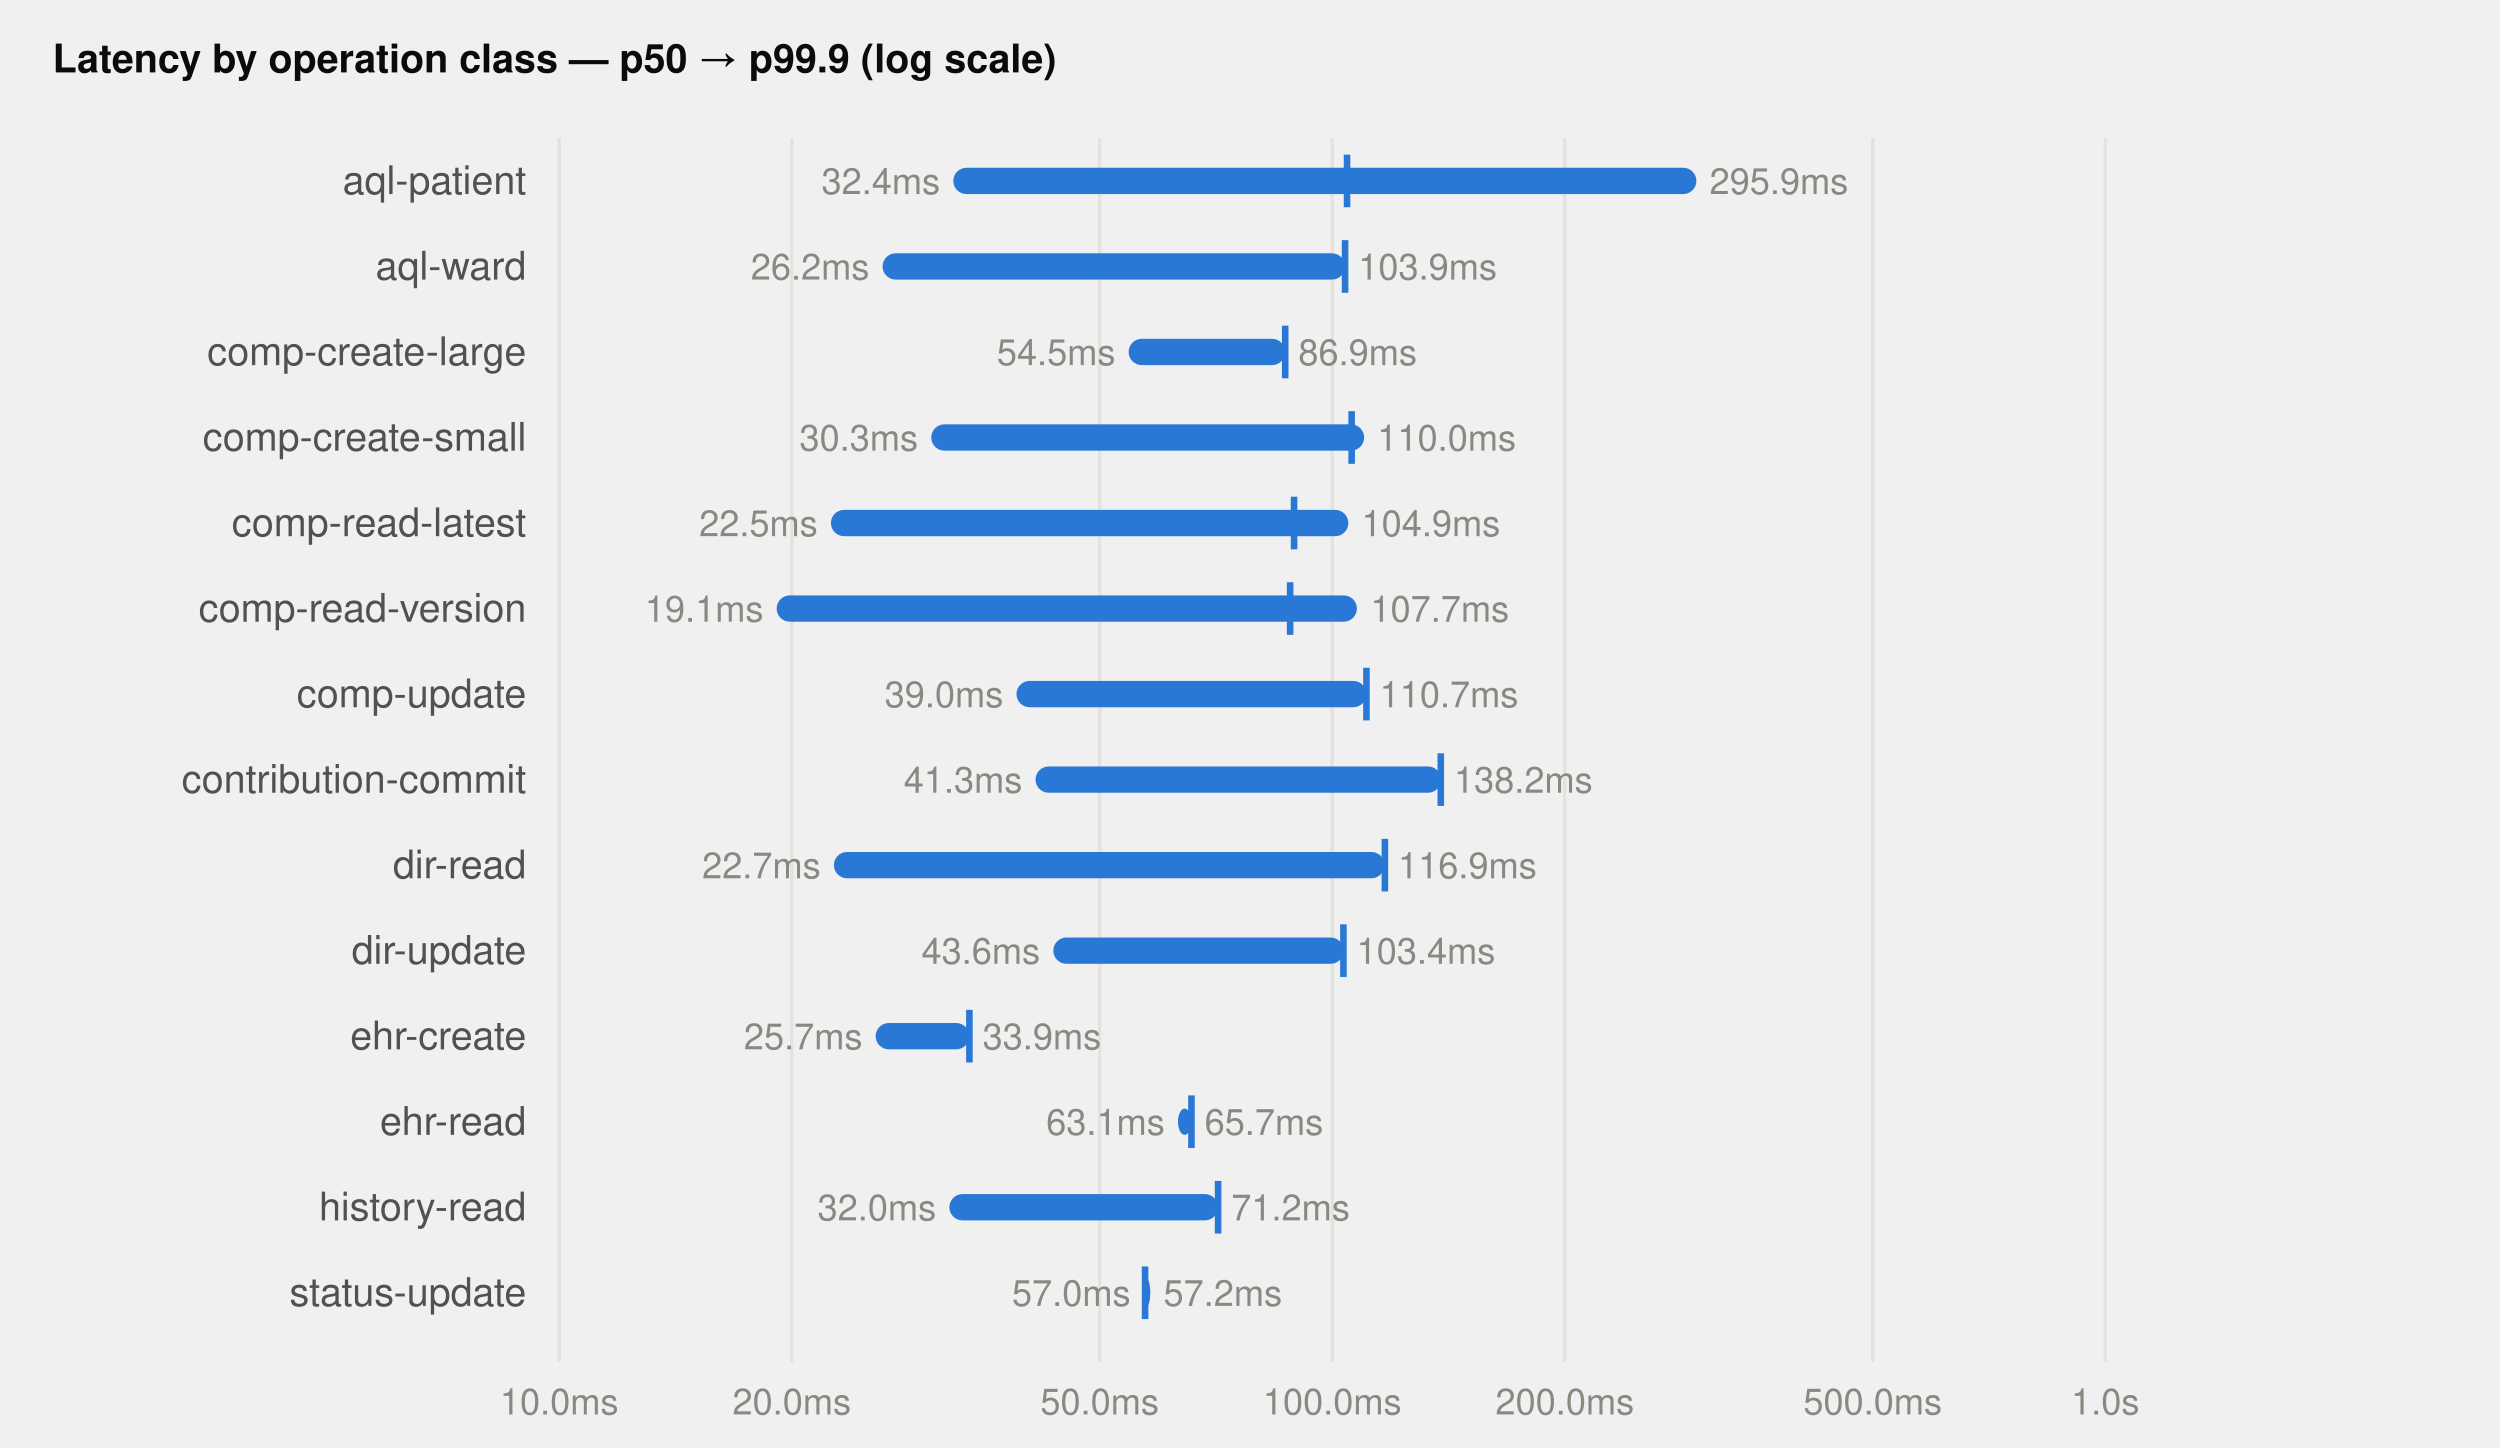
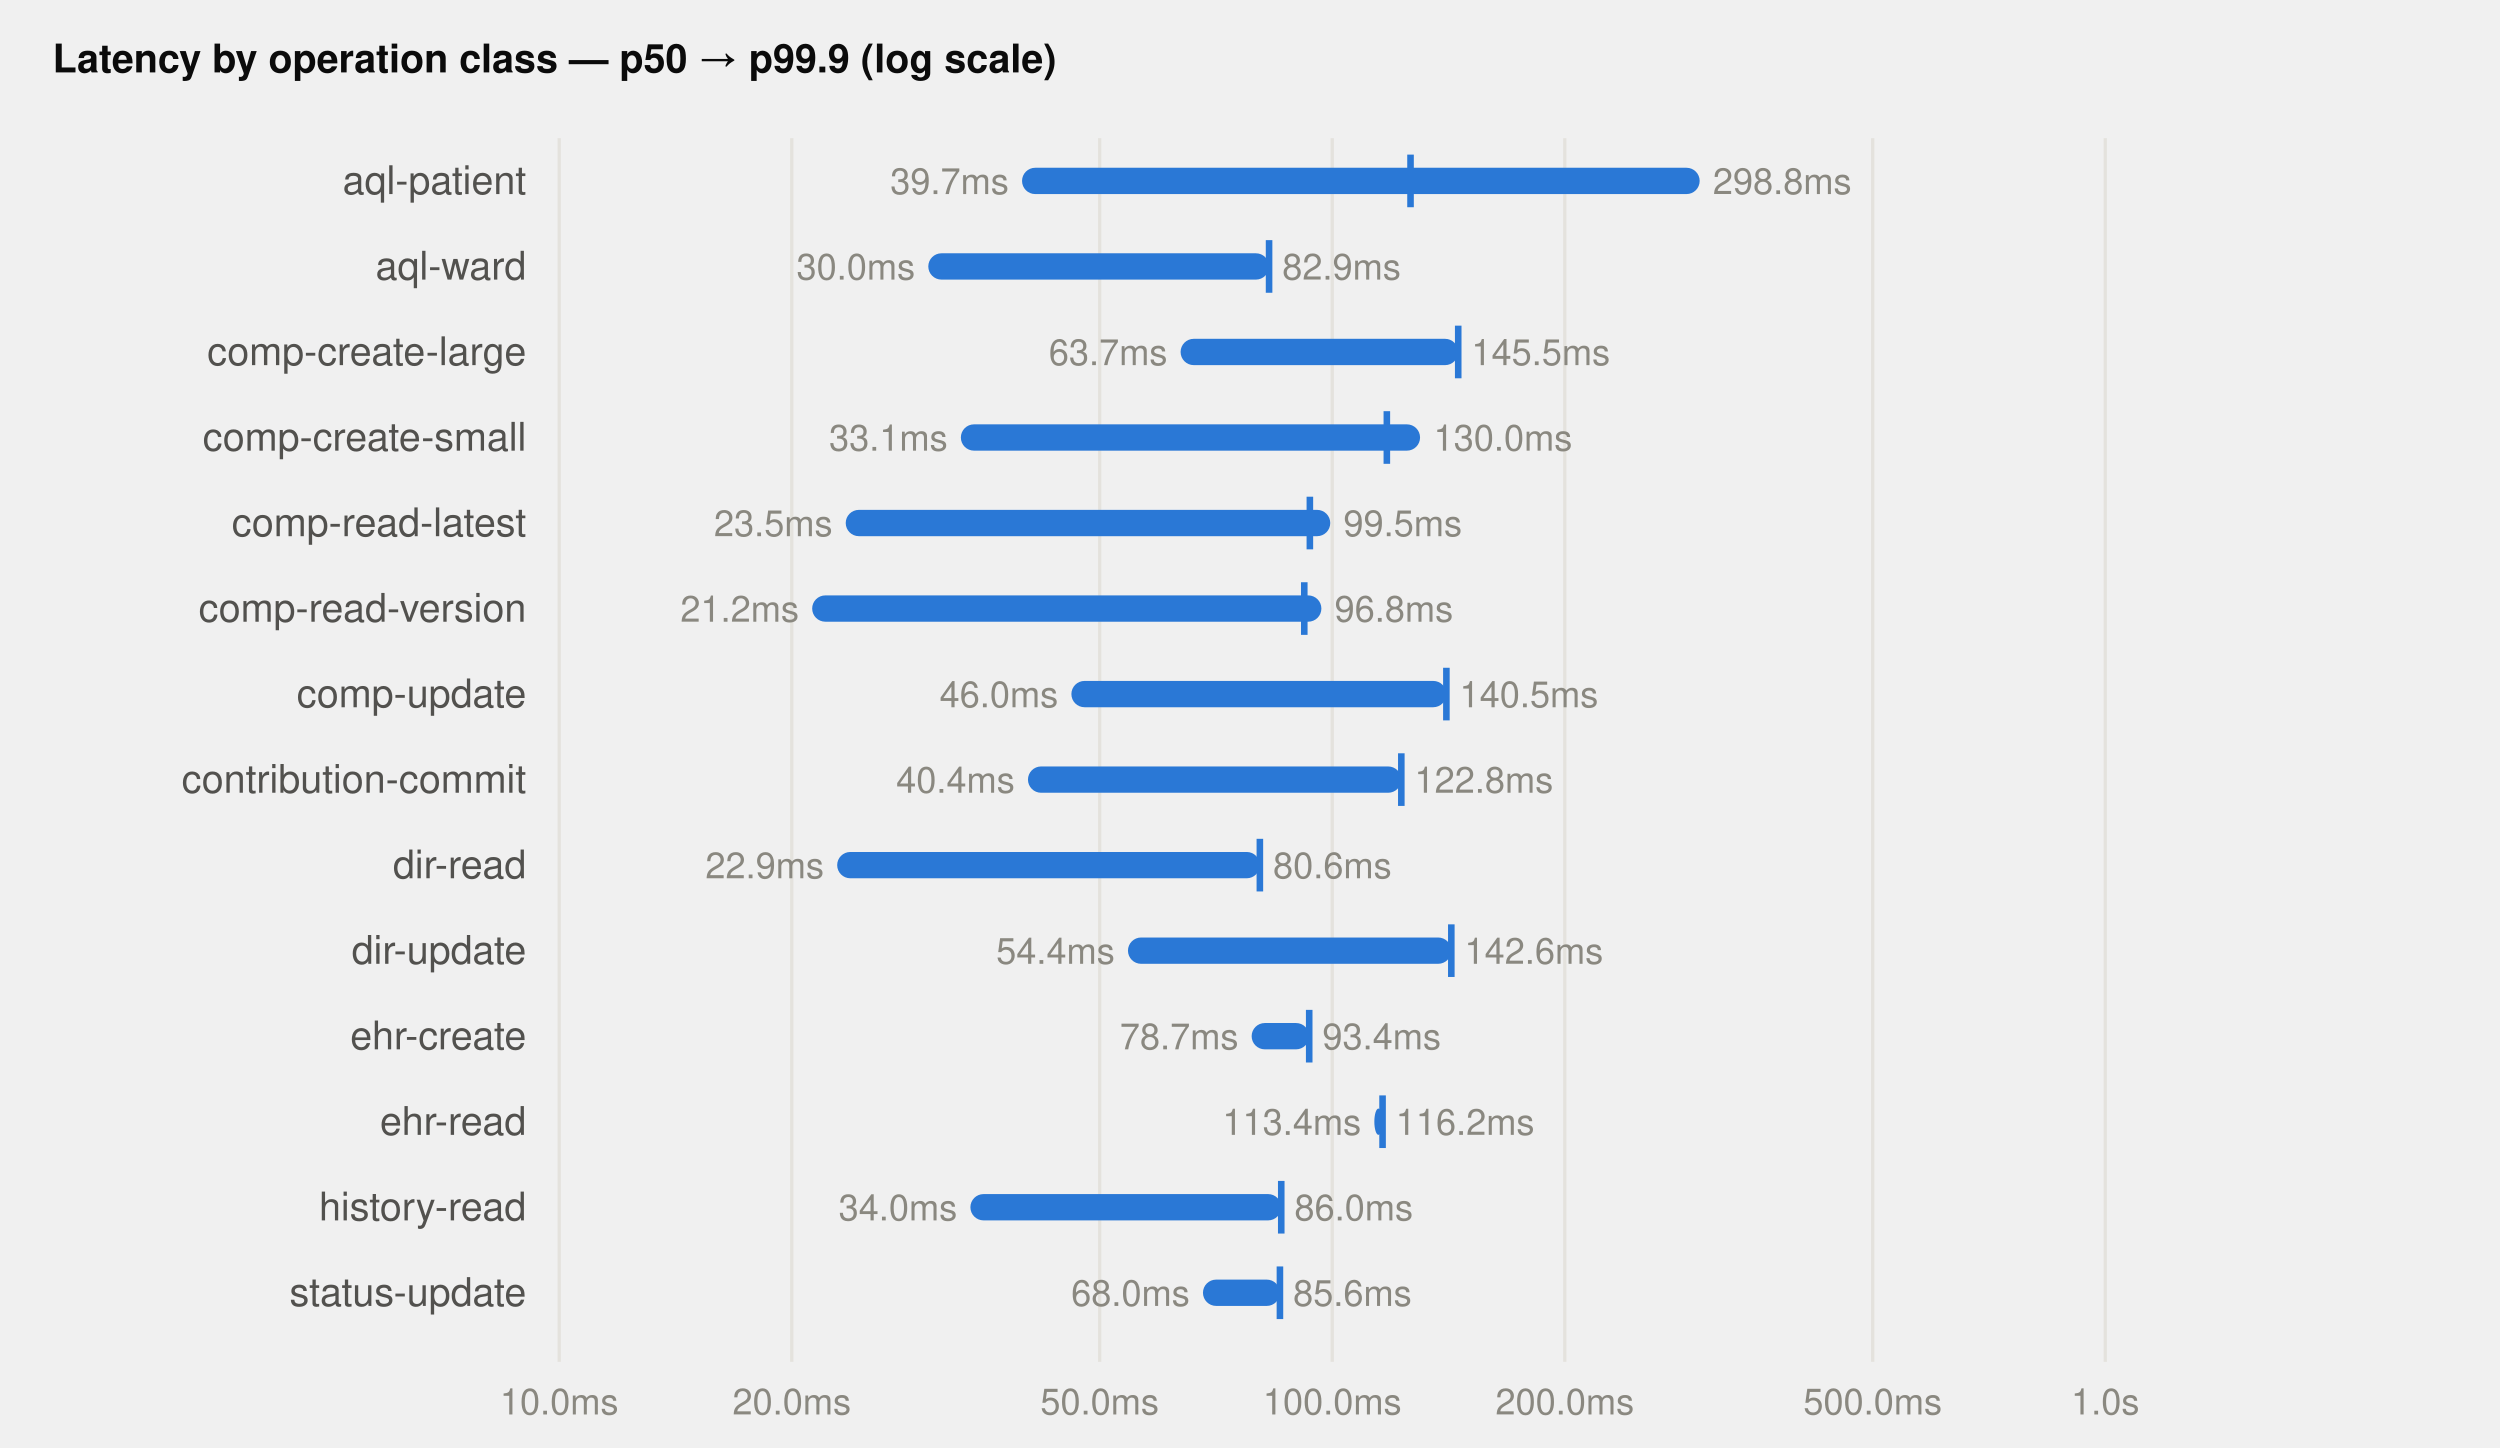
<svg xmlns="http://www.w3.org/2000/svg" viewBox="0 0 760 440" role="img" aria-label="Latency ranges per operation class">
  <style>
text { fill: #52514e; font: 12px -apple-system, 'Segoe UI', Helvetica, Arial, sans-serif; }
.title { fill: #0b0b0b; font-weight: 600; }
.muted { fill: #8a8880; font-size: 11px; }
.grid { stroke: #e4e2dd; stroke-width: 1; }
.s1 { fill: #2a78d6; } .s1s { stroke: #2a78d6; }
.s2 { fill: #1baf7a; } .s2s { stroke: #1baf7a; }
@media (prefers-color-scheme: dark) {
text { fill: #c3c2b7; }
.title { fill: #ffffff; }
.muted { fill: #8f8e85; }
.grid { stroke: #3a3a38; }
.s1 { fill: #3987e5; } .s1s { stroke: #3987e5; }
.s2 { fill: #199e70; } .s2s { stroke: #199e70; }
}
</style>
  <text x="16" y="22" class="title">Latency by operation class — p50 → p99.9 (log scale)</text>
  <line class="grid" x1="170.0" y1="42" x2="170.0" y2="414.0" />
  <text class="muted" x="170.0" y="430.0" text-anchor="middle">10.0ms</text>
  <line class="grid" x1="240.7" y1="42" x2="240.7" y2="414.0" />
  <text class="muted" x="240.7" y="430.0" text-anchor="middle">20.0ms</text>
  <line class="grid" x1="334.3" y1="42" x2="334.3" y2="414.0" />
  <text class="muted" x="334.3" y="430.0" text-anchor="middle">50.0ms</text>
  <line class="grid" x1="405.0" y1="42" x2="405.0" y2="414.0" />
  <text class="muted" x="405.0" y="430.0" text-anchor="middle">100.0ms</text>
  <line class="grid" x1="475.7" y1="42" x2="475.7" y2="414.0" />
  <text class="muted" x="475.7" y="430.0" text-anchor="middle">200.0ms</text>
  <line class="grid" x1="569.3" y1="42" x2="569.3" y2="414.0" />
  <text class="muted" x="569.3" y="430.0" text-anchor="middle">500.0ms</text>
  <line class="grid" x1="640.0" y1="42" x2="640.0" y2="414.0" />
  <text class="muted" x="640.0" y="430.0" text-anchor="middle">1.0s</text>
  <text x="160.0" y="59.0" text-anchor="end">aql-patient</text>
-   <rect class="s1" x="289.8" y="51.0" width="225.9" height="8" rx="4" />
-   <line class="s1s" x1="409.5" y1="47.0" x2="409.5" y2="63.0" stroke-width="2" />
-   <text class="muted" x="285.8" y="59.0" text-anchor="end">32.4ms</text>
-   <text class="muted" x="519.7" y="59.0">295.9ms</text>
+   <rect class="s1" x="310.7" y="51.0" width="206.0" height="8" rx="4" />
+   <line class="s1s" x1="428.8" y1="47.0" x2="428.8" y2="63.0" stroke-width="2" />
+   <text class="muted" x="306.7" y="59.0" text-anchor="end">39.7ms</text>
+   <text class="muted" x="520.7" y="59.0">298.8ms</text>
  <text x="160.0" y="85.0" text-anchor="end">aql-ward</text>
-   <rect class="s1" x="268.3" y="77.0" width="140.6" height="8" rx="4" />
-   <line class="s1s" x1="408.9" y1="73.0" x2="408.9" y2="89.0" stroke-width="2" />
-   <text class="muted" x="264.3" y="85.0" text-anchor="end">26.2ms</text>
-   <text class="muted" x="412.9" y="85.0">103.9ms</text>
+   <rect class="s1" x="282.2" y="77.0" width="103.6" height="8" rx="4" />
+   <line class="s1s" x1="385.8" y1="73.0" x2="385.8" y2="89.0" stroke-width="2" />
+   <text class="muted" x="278.2" y="85.0" text-anchor="end">30.0ms</text>
+   <text class="muted" x="389.8" y="85.0">82.9ms</text>
  <text x="160.0" y="111.0" text-anchor="end">comp-create-large</text>
-   <rect class="s1" x="343.1" y="103.0" width="47.6" height="8" rx="4" />
-   <line class="s1s" x1="390.7" y1="99.0" x2="390.7" y2="115.0" stroke-width="2" />
-   <text class="muted" x="339.1" y="111.0" text-anchor="end">54.5ms</text>
-   <text class="muted" x="394.7" y="111.0">86.9ms</text>
+   <rect class="s1" x="358.9" y="103.0" width="84.4" height="8" rx="4" />
+   <line class="s1s" x1="443.3" y1="99.0" x2="443.3" y2="115.0" stroke-width="2" />
+   <text class="muted" x="354.9" y="111.0" text-anchor="end">63.7ms</text>
+   <text class="muted" x="447.3" y="111.0">145.5ms</text>
  <text x="160.0" y="137.0" text-anchor="end">comp-create-small</text>
-   <rect class="s1" x="283.1" y="129.0" width="131.6" height="8" rx="4" />
-   <line class="s1s" x1="410.9" y1="125.0" x2="410.9" y2="141.0" stroke-width="2" />
-   <text class="muted" x="279.1" y="137.0" text-anchor="end">30.3ms</text>
-   <text class="muted" x="418.7" y="137.0">110.0ms</text>
+   <rect class="s1" x="292.1" y="129.0" width="139.6" height="8" rx="4" />
+   <line class="s1s" x1="421.6" y1="125.0" x2="421.6" y2="141.0" stroke-width="2" />
+   <text class="muted" x="288.1" y="137.0" text-anchor="end">33.1ms</text>
+   <text class="muted" x="435.8" y="137.0">130.0ms</text>
  <text x="160.0" y="163.0" text-anchor="end">comp-read-latest</text>
-   <rect class="s1" x="252.6" y="155.0" width="157.3" height="8" rx="4" />
-   <line class="s1s" x1="393.4" y1="151.0" x2="393.4" y2="167.0" stroke-width="2" />
-   <text class="muted" x="248.6" y="163.0" text-anchor="end">22.5ms</text>
-   <text class="muted" x="413.9" y="163.0">104.9ms</text>
+   <rect class="s1" x="257.1" y="155.0" width="147.3" height="8" rx="4" />
+   <line class="s1s" x1="398.2" y1="151.0" x2="398.2" y2="167.0" stroke-width="2" />
+   <text class="muted" x="253.1" y="163.0" text-anchor="end">23.5ms</text>
+   <text class="muted" x="408.4" y="163.0">99.5ms</text>
  <text x="160.0" y="189.0" text-anchor="end">comp-read-version</text>
-   <rect class="s1" x="236.1" y="181.0" width="176.4" height="8" rx="4" />
-   <line class="s1s" x1="392.2" y1="177.0" x2="392.2" y2="193.0" stroke-width="2" />
-   <text class="muted" x="232.1" y="189.0" text-anchor="end">19.1ms</text>
-   <text class="muted" x="416.6" y="189.0">107.7ms</text>
+   <rect class="s1" x="246.9" y="181.0" width="154.8" height="8" rx="4" />
+   <line class="s1s" x1="396.5" y1="177.0" x2="396.5" y2="193.0" stroke-width="2" />
+   <text class="muted" x="242.9" y="189.0" text-anchor="end">21.2ms</text>
+   <text class="muted" x="405.7" y="189.0">96.8ms</text>
  <text x="160.0" y="215.0" text-anchor="end">comp-update</text>
-   <rect class="s1" x="309.0" y="207.0" width="106.4" height="8" rx="4" />
-   <line class="s1s" x1="415.4" y1="203.0" x2="415.4" y2="219.0" stroke-width="2" />
-   <text class="muted" x="305.0" y="215.0" text-anchor="end">39.0ms</text>
-   <text class="muted" x="419.4" y="215.0">110.7ms</text>
+   <rect class="s1" x="325.7" y="207.0" width="114.0" height="8" rx="4" />
+   <line class="s1s" x1="439.7" y1="203.0" x2="439.7" y2="219.0" stroke-width="2" />
+   <text class="muted" x="321.7" y="215.0" text-anchor="end">46.0ms</text>
+   <text class="muted" x="443.7" y="215.0">140.5ms</text>
  <text x="160.0" y="241.0" text-anchor="end">contribution-commit</text>
-   <rect class="s1" x="314.8" y="233.0" width="123.3" height="8" rx="4" />
-   <line class="s1s" x1="438.0" y1="229.0" x2="438.0" y2="245.0" stroke-width="2" />
-   <text class="muted" x="310.8" y="241.0" text-anchor="end">41.3ms</text>
-   <text class="muted" x="442.0" y="241.0">138.2ms</text>
+   <rect class="s1" x="312.5" y="233.0" width="113.5" height="8" rx="4" />
+   <line class="s1s" x1="426.0" y1="229.0" x2="426.0" y2="245.0" stroke-width="2" />
+   <text class="muted" x="308.5" y="241.0" text-anchor="end">40.4ms</text>
+   <text class="muted" x="430.0" y="241.0">122.8ms</text>
  <text x="160.0" y="267.0" text-anchor="end">dir-read</text>
-   <rect class="s1" x="253.5" y="259.0" width="167.4" height="8" rx="4" />
-   <line class="s1s" x1="421.0" y1="255.0" x2="421.0" y2="271.0" stroke-width="2" />
-   <text class="muted" x="249.5" y="267.0" text-anchor="end">22.7ms</text>
-   <text class="muted" x="425.0" y="267.0">116.9ms</text>
+   <rect class="s1" x="254.5" y="259.0" width="128.5" height="8" rx="4" />
+   <line class="s1s" x1="383.0" y1="255.0" x2="383.0" y2="271.0" stroke-width="2" />
+   <text class="muted" x="250.5" y="267.0" text-anchor="end">22.9ms</text>
+   <text class="muted" x="387.0" y="267.0">80.6ms</text>
  <text x="160.0" y="293.0" text-anchor="end">dir-update</text>
-   <rect class="s1" x="320.2" y="285.0" width="88.3" height="8" rx="4" />
-   <line class="s1s" x1="408.4" y1="281.0" x2="408.4" y2="297.0" stroke-width="2" />
-   <text class="muted" x="316.2" y="293.0" text-anchor="end">43.6ms</text>
-   <text class="muted" x="412.4" y="293.0">103.4ms</text>
+   <rect class="s1" x="342.9" y="285.0" width="98.3" height="8" rx="4" />
+   <line class="s1s" x1="441.2" y1="281.0" x2="441.2" y2="297.0" stroke-width="2" />
+   <text class="muted" x="338.9" y="293.0" text-anchor="end">54.4ms</text>
+   <text class="muted" x="445.2" y="293.0">142.6ms</text>
  <text x="160.0" y="319.0" text-anchor="end">ehr-create</text>
-   <rect class="s1" x="266.2" y="311.0" width="28.5" height="8" rx="4" />
-   <line class="s1s" x1="294.7" y1="307.0" x2="294.7" y2="323.0" stroke-width="2" />
-   <text class="muted" x="262.2" y="319.0" text-anchor="end">25.7ms</text>
-   <text class="muted" x="298.7" y="319.0">33.9ms</text>
+   <rect class="s1" x="380.5" y="311.0" width="17.5" height="8" rx="4" />
+   <line class="s1s" x1="398.0" y1="307.0" x2="398.0" y2="323.0" stroke-width="2" />
+   <text class="muted" x="376.5" y="319.0" text-anchor="end">78.7ms</text>
+   <text class="muted" x="402.0" y="319.0">93.4ms</text>
  <text x="160.0" y="345.0" text-anchor="end">ehr-read</text>
-   <rect class="s1" x="358.1" y="337.0" width="4.1" height="8" rx="4" />
-   <line class="s1s" x1="362.2" y1="333.0" x2="362.2" y2="349.0" stroke-width="2" />
-   <text class="muted" x="354.1" y="345.0" text-anchor="end">63.1ms</text>
-   <text class="muted" x="366.2" y="345.0">65.7ms</text>
+   <rect class="s1" x="417.8" y="337.0" width="2.5" height="8" rx="4" />
+   <line class="s1s" x1="420.3" y1="333.0" x2="420.3" y2="349.0" stroke-width="2" />
+   <text class="muted" x="413.8" y="345.0" text-anchor="end">113.4ms</text>
+   <text class="muted" x="424.3" y="345.0">116.2ms</text>
  <text x="160.0" y="371.0" text-anchor="end">history-read</text>
-   <rect class="s1" x="288.6" y="363.0" width="81.7" height="8" rx="4" />
-   <line class="s1s" x1="370.3" y1="359.0" x2="370.3" y2="375.0" stroke-width="2" />
-   <text class="muted" x="284.6" y="371.0" text-anchor="end">32.0ms</text>
-   <text class="muted" x="374.3" y="371.0">71.2ms</text>
+   <rect class="s1" x="295.0" y="363.0" width="94.5" height="8" rx="4" />
+   <line class="s1s" x1="389.5" y1="359.0" x2="389.5" y2="375.0" stroke-width="2" />
+   <text class="muted" x="291.0" y="371.0" text-anchor="end">34.0ms</text>
+   <text class="muted" x="393.5" y="371.0">86.0ms</text>
  <text x="160.0" y="397.0" text-anchor="end">status-update</text>
-   <rect class="s1" x="347.7" y="389.0" width="2.0" height="8" rx="4" />
-   <line class="s1s" x1="348.1" y1="385.0" x2="348.1" y2="401.0" stroke-width="2" />
-   <text class="muted" x="343.7" y="397.0" text-anchor="end">57.0ms</text>
-   <text class="muted" x="353.7" y="397.0">57.2ms</text>
+   <rect class="s1" x="365.7" y="389.0" width="23.4" height="8" rx="4" />
+   <line class="s1s" x1="389.1" y1="385.0" x2="389.1" y2="401.0" stroke-width="2" />
+   <text class="muted" x="361.7" y="397.0" text-anchor="end">68.0ms</text>
+   <text class="muted" x="393.1" y="397.0">85.6ms</text>
</svg>
